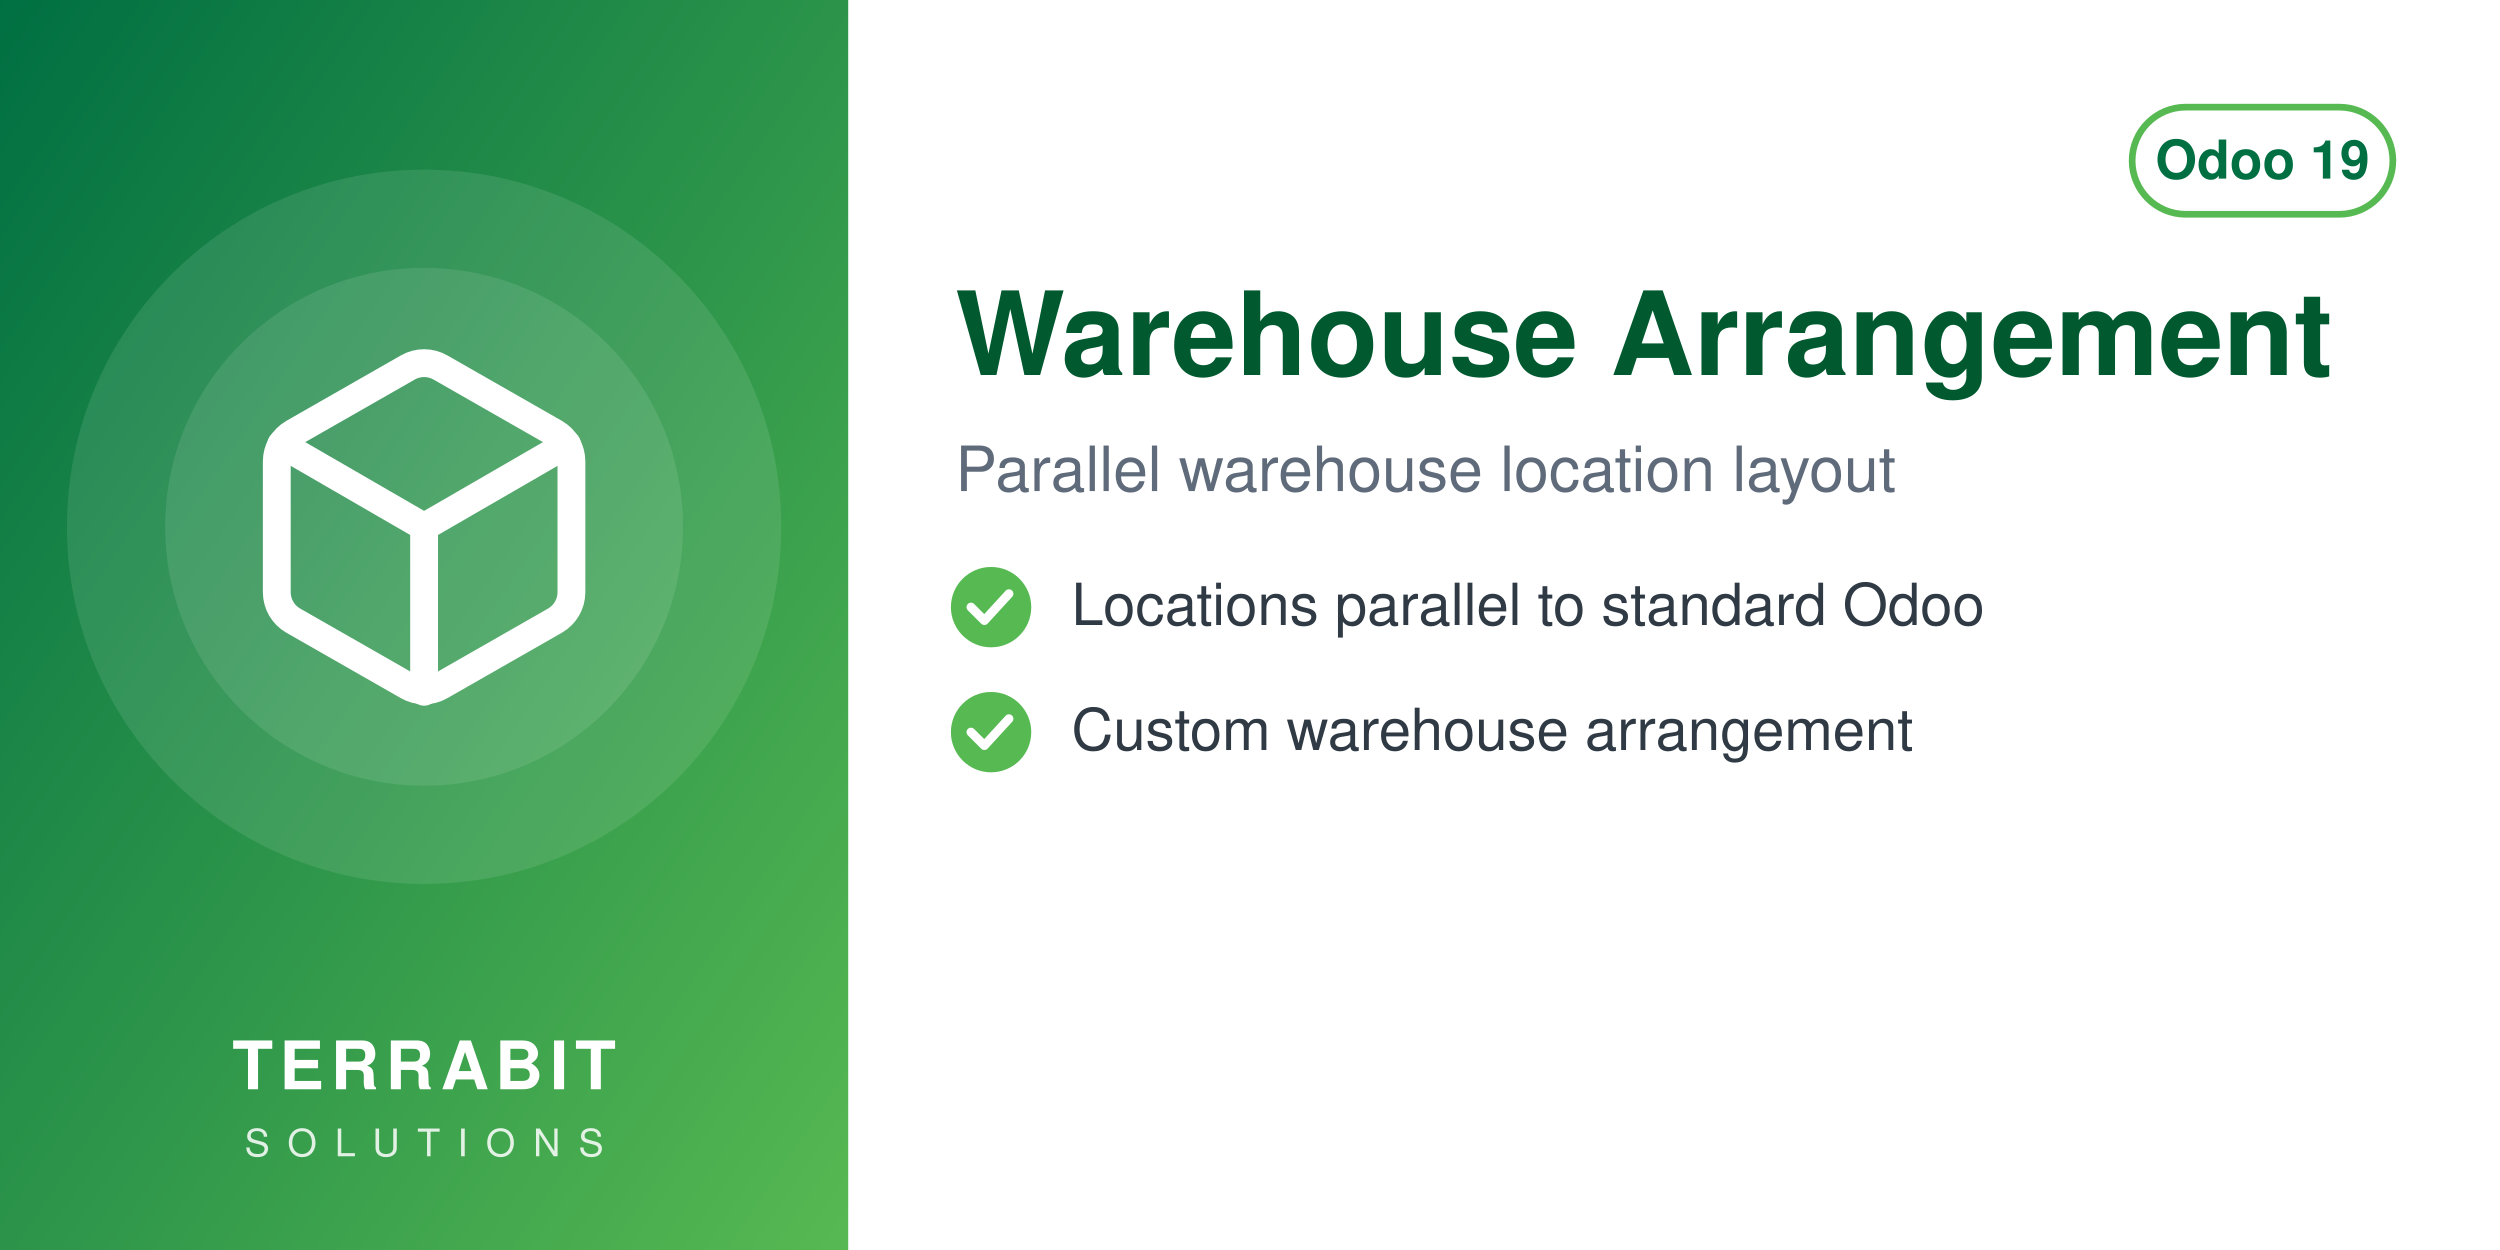
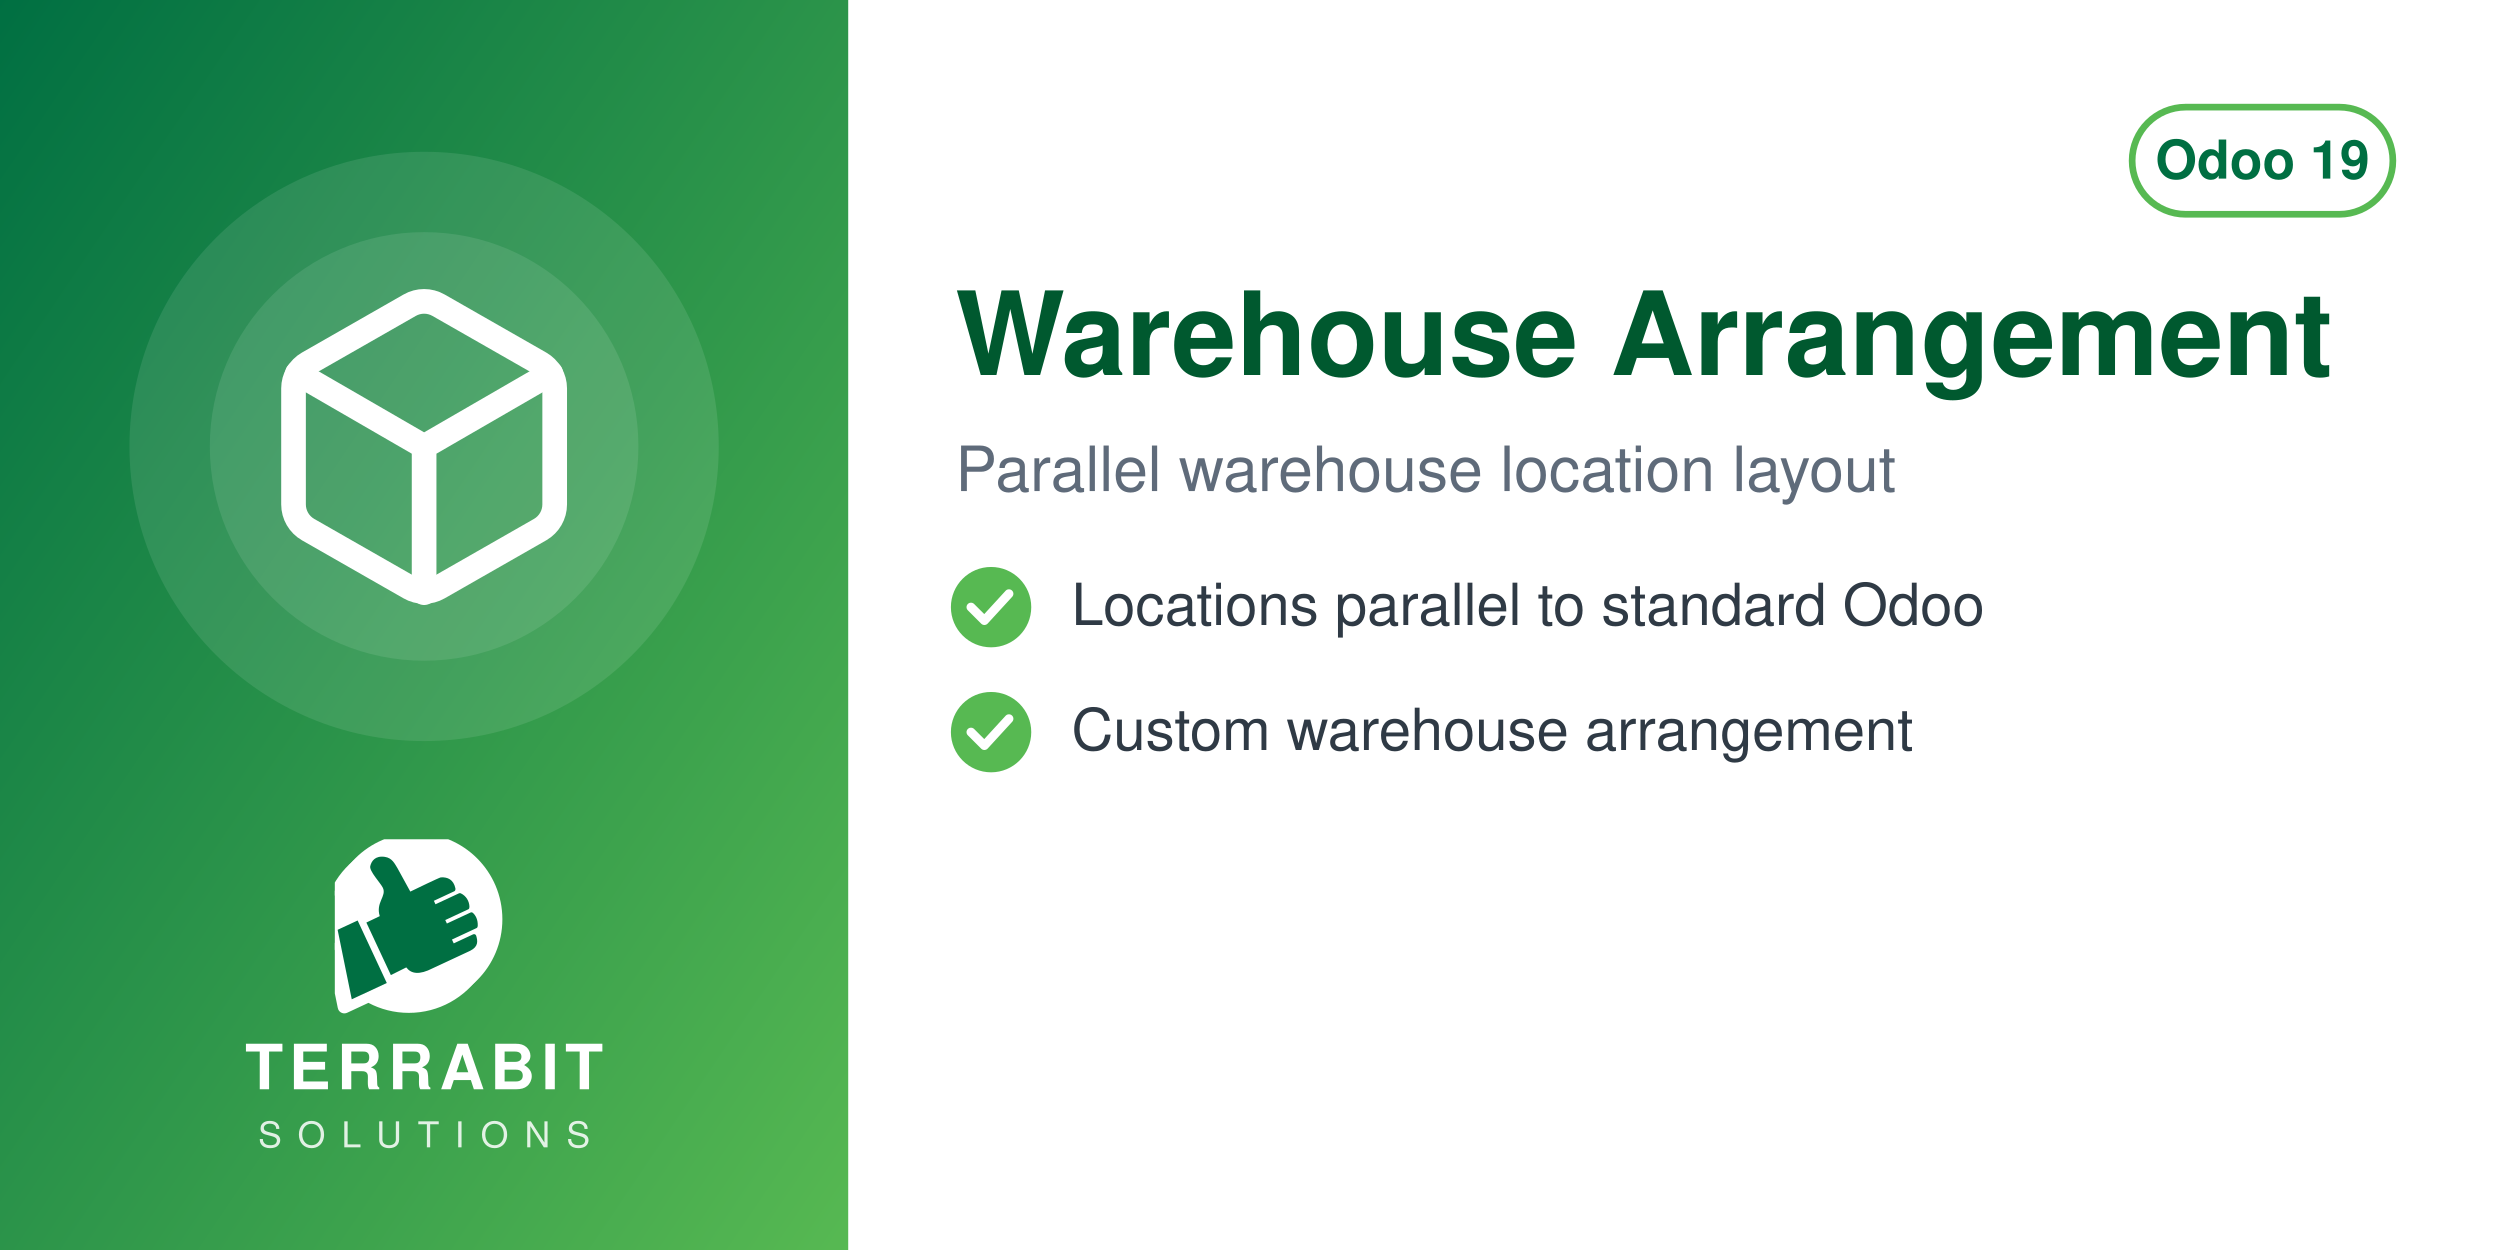
<svg xmlns="http://www.w3.org/2000/svg" width="560" height="280" viewBox="0 0 560 280">
  <defs>
    <linearGradient id="g" x1="0" y1="0" x2="1" y2="1">
      <stop offset="0" stop-color="#006F42" />
      <stop offset="1" stop-color="#57B952" />
    </linearGradient>
  </defs>
  <rect width="560" height="280" fill="#FFFFFF" />
  <rect width="190" height="280" fill="url(#g)" />
-   <circle cx="95.0" cy="118" r="80" fill="white" opacity="0.10" />
-   <circle cx="95.0" cy="118" r="58" fill="white" opacity="0.10" />
-   <svg x="51.0" y="74.0" width="88" height="88" viewBox="0 0 24 24">
+   <circle cx="95.0" cy="100" r="66" fill="white" opacity="0.10" />
+   <circle cx="95.0" cy="100" r="48" fill="white" opacity="0.10" />
+   <svg x="56.0" y="61.0" width="78" height="78" viewBox="0 0 24 24">
    <g fill="none" stroke="white" stroke-width="1.7" stroke-linecap="round" stroke-linejoin="round">
      <path d="M21 16V8a2 2 0 0 0-1-1.73l-7-4a2 2 0 0 0-2 0l-7 4A2 2 0 0 0 3 8v8a2 2 0 0 0 1 1.73l7 4a2 2 0 0 0 2 0l7-4A2 2 0 0 0 21 16z" />
      <path d="M3.27 6.96 12 12.01l8.73-5.05M12 22.08V12" />
    </g>
  </svg>
-   <text x="95.0" y="244" text-anchor="middle" font-family="Helvetica,Arial,sans-serif" font-size="15" font-weight="800" letter-spacing="1.5" fill="white">TERRABIT</text>
-   <text x="95.0" y="259" text-anchor="middle" font-family="Helvetica,Arial,sans-serif" font-size="8.5" font-weight="500" letter-spacing="4" fill="white" opacity="0.85">SOLUTIONS</text>
+   <svg x="75.0" y="188" width="40" height="40" viewBox="4150 2350 3900 3800" preserveAspectRatio="xMidYMid meet">
+     <path fill="#FFFFFF" d="M7338.82 5241.89c-336.4,511.49 -915.39,849.23 -1573.35,849.23 -318.43,0 -618.3,-79.19 -881.23,-218.8l-465.06 216.37c-72.83,33.95 -159.37,2.44 -193.35,-70.37 -5.59,-12.01 -9.4,-24.39 -11.54,-36.85l-247.52 -1217.33c-54.07,-175.41 -83.21,-361.76 -83.21,-554.92 0,-657.98 337.78,-1237 849.31,-1573.39 -400.37,339.2 -654.6,845.59 -654.6,1411.43 0,184.82 27.28,368.48 81.7,545.13l0.48 1.54 247.97 1219.53 0.08 0.48c1.71,9.89 4.72,19.5 8.96,28.59 26.29,56.38 93.5,80.75 149.87,54.52l479.82 -223.25 14.39 7.64c267.26,141.92 563.34,214.99 865.9,214.99 565.81,0 1072.18,-254.2 1411.38,-654.54z" />
+     <path fill="#FFFFFF" d="M5927.44 2165.35c1039.34,0 1881.91,842.57 1881.91,1881.91 0,1039.34 -842.57,1881.89 -1881.91,1881.89 -318.43,0 -618.33,-79.2 -881.24,-218.81l-465.06 216.38c-72.81,33.95 -159.37,2.44 -193.34,-70.36 -5.59,-12.01 -9.41,-24.4 -11.55,-36.86l-247.56 -1217.47c-54.04,-175.36 -83.16,-361.66 -83.16,-554.76 0,-1039.34 842.56,-1881.91 1881.9,-1881.91z" />
+     <path fill="#006F42" d="M4648.32 4073.59l636.59 1365.17 -765.09 355.96 -308.63 -1517.87 437.13 -203.26zm725.61 1192.32l336.75 -167.88c105.65,140.85 282.69,170.72 576.82,18.8l819.92 -382.33c181.4,-90.13 164.26,-214.57 130.07,-328.43 -4.28,-14.25 -13.68,-24.81 -27.34,-30.7 -13.67,-5.89 -27.61,-5.11 -41.09,1.18l-422.32 196.93 -39.04 -83.72 538.07 -250.91c16.64,-7.76 24.7,-27.69 25.58,-46.04 6.48,-134.33 -44.36,-230.89 -105.84,-285.23 -15.2,-13.44 -35.71,-15.59 -54.12,-7l-513.92 239.64 -35.6 -76.34 506.31 -236.1c17.69,-8.25 22.52,-36.93 21.83,-56.45 -4.1,-117.31 -67.62,-232.74 -187.72,-290.66 -13.94,-6.72 -28.64,-6.36 -42.69,0.19l-511.21 238.38 -35.37 -75.86 448.98 -209.36c20.44,-9.53 25.81,-42.28 21.02,-64.32 -41.02,-189.07 -167.92,-247.8 -318.14,-237.87 -29.39,1.94 -589.86,273.16 -665.95,310.54l-281.84 -513.57c-59.06,-93.13 -112.7,-221.7 -276.47,-245.13 -211.24,-30.22 -291.56,94.38 -316.89,203.13 -25.32,108.75 223.84,365.99 276.05,473.69 85.52,184.27 -161.86,318.11 -68.41,617.99l-292.54 139.94 535.09 1147.51z" />
+   </svg>
+   <text x="95.0" y="244" text-anchor="middle" font-family="Helvetica,Arial,sans-serif" font-size="14" font-weight="800" letter-spacing="1.4" fill="white">TERRABIT</text>
+   <text x="95.0" y="257" text-anchor="middle" font-family="Helvetica,Arial,sans-serif" font-size="8" font-weight="500" letter-spacing="3.6" fill="white" opacity="0.85">SOLUTIONS</text>
  <g>
    <rect x="477.6" y="24" width="58.4" height="24" rx="12" fill="none" stroke="#57B952" stroke-width="1.5" />
    <text x="506.8" y="40" text-anchor="middle" font-family="Helvetica,Arial,sans-serif" font-size="12" font-weight="700" fill="#006F42">Odoo 19</text>
  </g>
  <text x="214" y="84" font-family="Helvetica,Arial,sans-serif" font-size="26" font-weight="700" fill="#00592F">Warehouse Arrangement</text>
  <text x="214" y="110" font-family="Helvetica,Arial,sans-serif" font-size="14" fill="#5F6B7A">Parallel warehouse location layout</text>
  <circle cx="222" cy="136" r="9" fill="#57B952" />
  <path d="M217.5 136 l3 3 l5.5 -6" fill="none" stroke="white" stroke-width="2" stroke-linecap="round" stroke-linejoin="round" />
  <text x="240" y="140" font-family="Helvetica,Arial,sans-serif" font-size="13" fill="#2F3A45">Locations parallel to standard Odoo</text>
  <circle cx="222" cy="164" r="9" fill="#57B952" />
  <path d="M217.5 164 l3 3 l5.5 -6" fill="none" stroke="white" stroke-width="2" stroke-linecap="round" stroke-linejoin="round" />
  <text x="240" y="168" font-family="Helvetica,Arial,sans-serif" font-size="13" fill="#2F3A45">Custom warehouse arrangement</text>
</svg>
